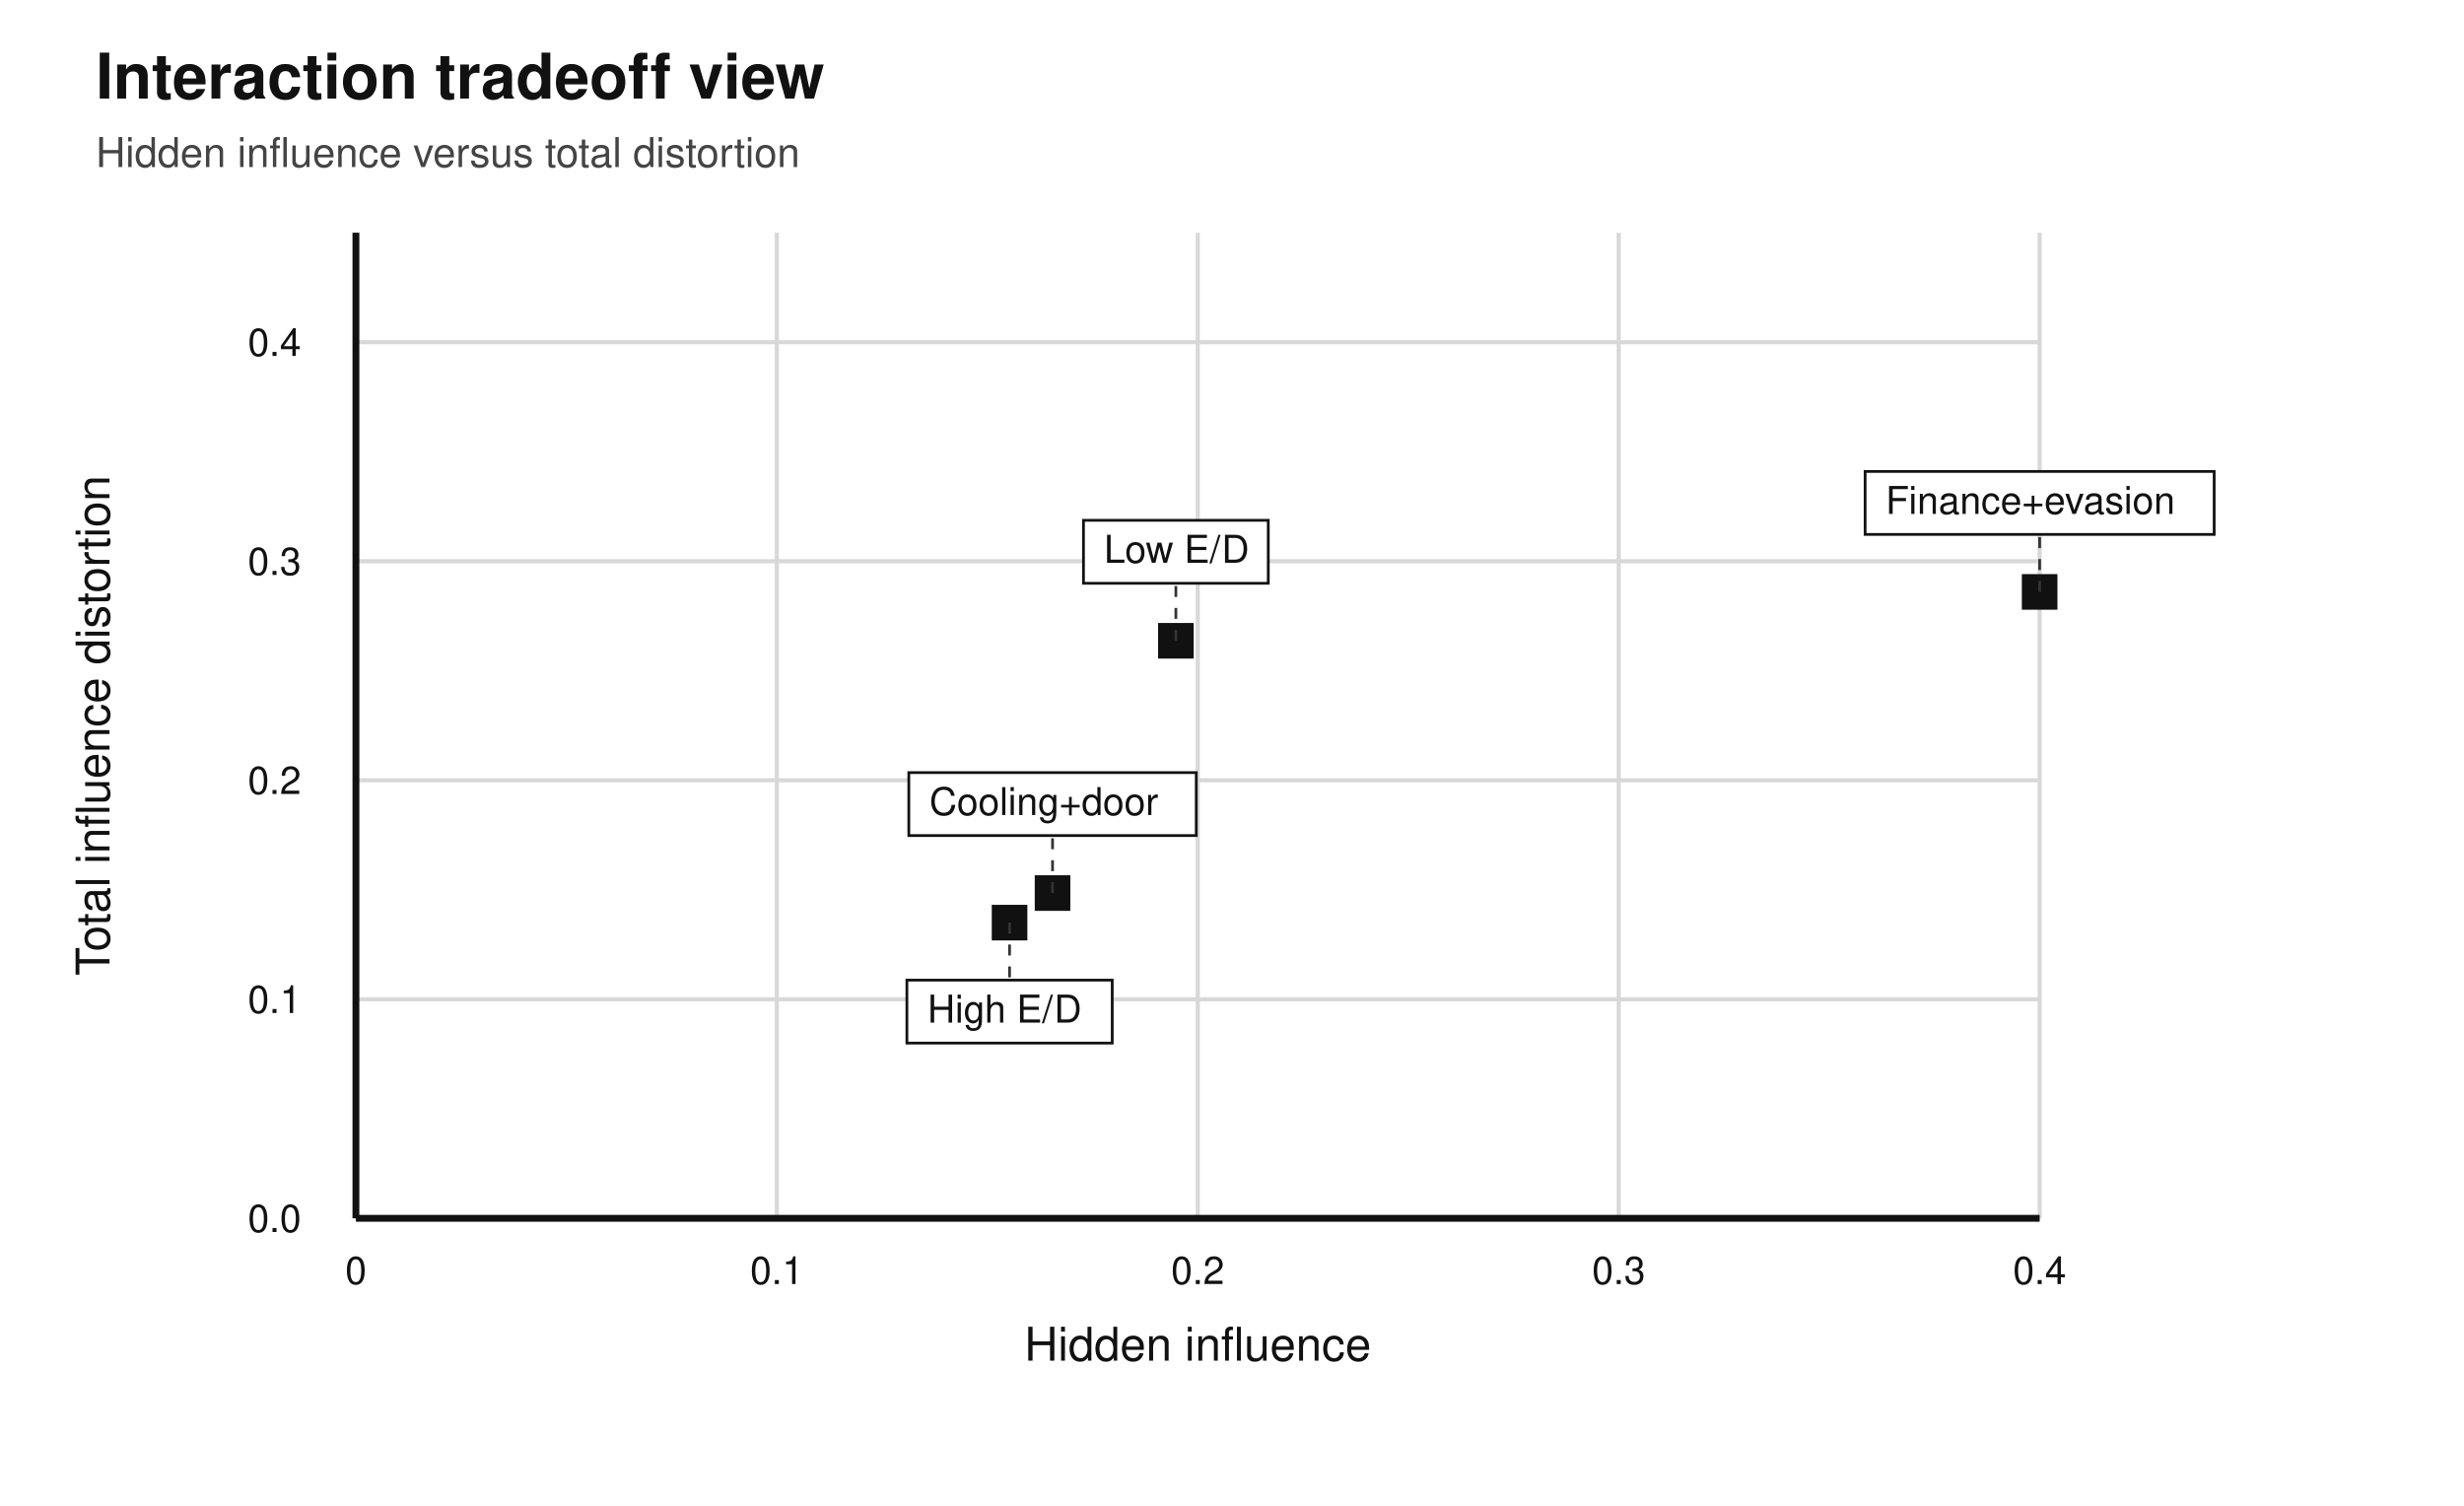
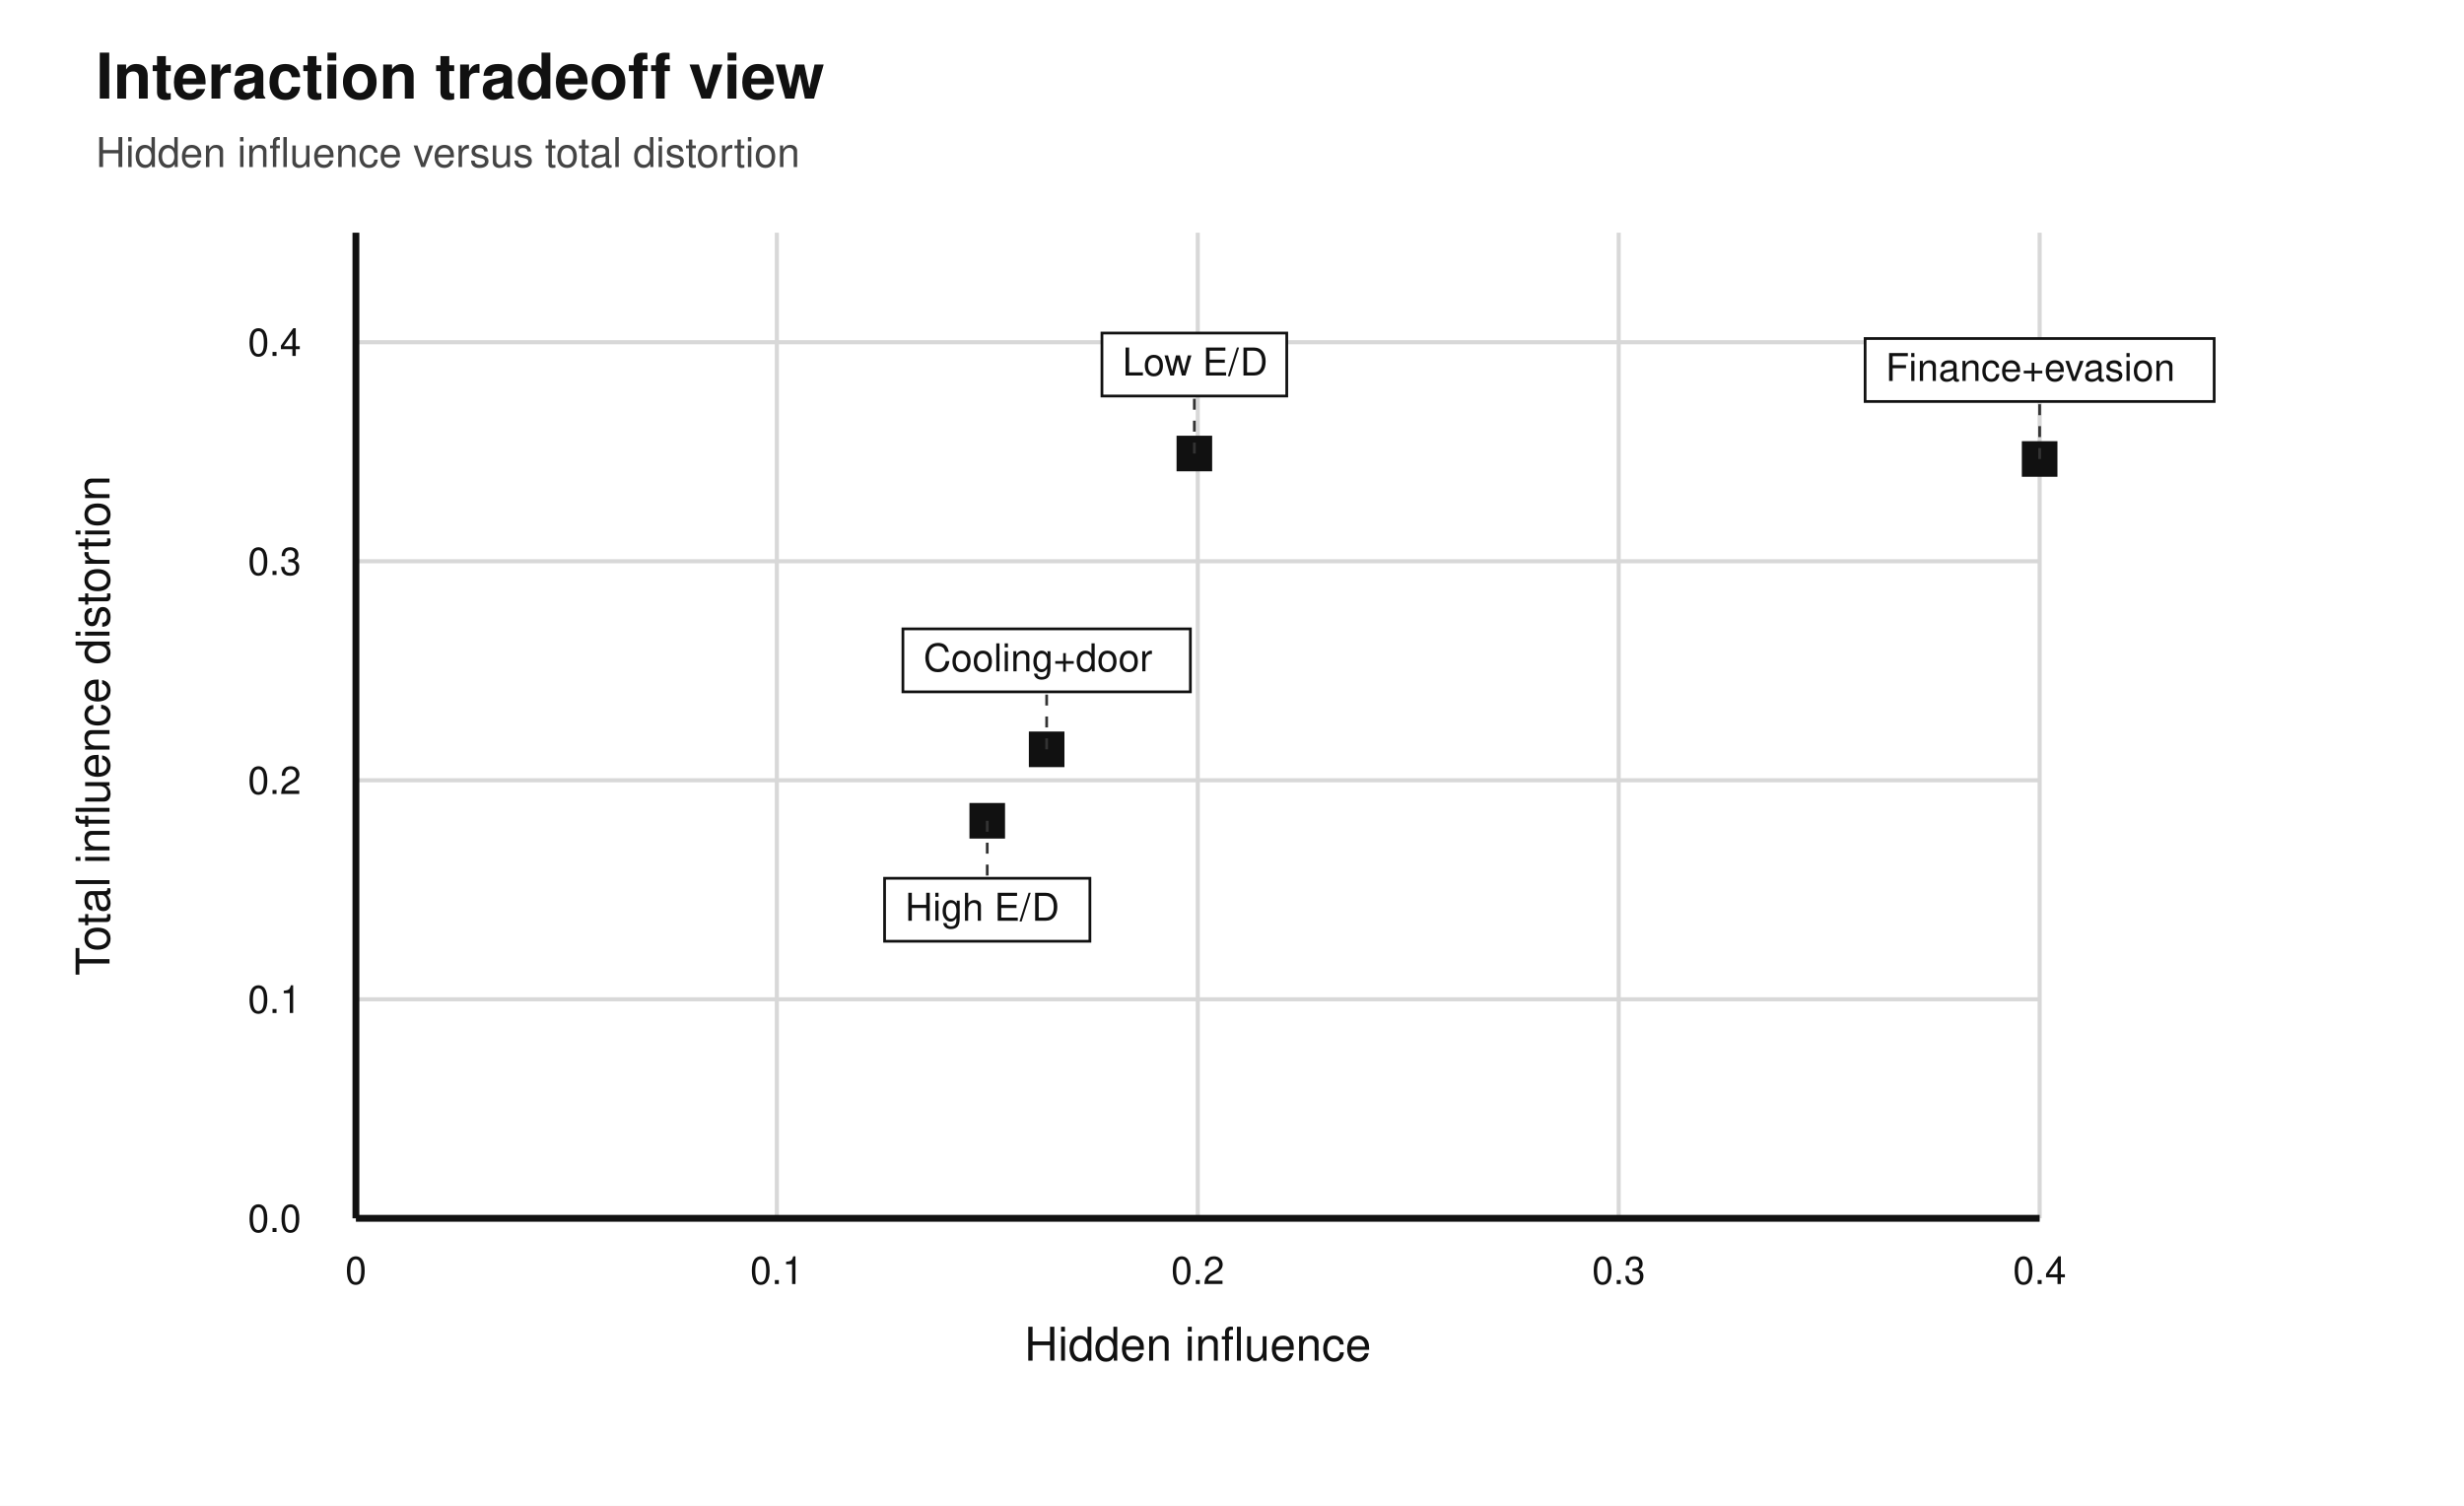
<svg xmlns="http://www.w3.org/2000/svg" width="1800px" height="1100px" viewBox="0 0 1800 1100" role="img">
  <style>
text { font-family: Helvetica, Arial, sans-serif; font-size: 34px; fill: #111; }
.title { font-size: 46px; font-weight: 700; }
.subtitle { font-size: 30px; fill: #444; }
.small, .tick, .label { font-size: 28px; }
.axis { stroke: #111; stroke-width: 5; fill: none; }
.grid { stroke: #d8d8d8; stroke-width: 3; fill: none; }
.segment, .point, .legend-swatch { stroke: #111; stroke-width: 2; }
.label-box { fill: #fff; stroke: #111; stroke-width: 2; }
.leader { stroke: #333; stroke-width: 2; fill: none; stroke-dasharray: 8 8; }
.series-primary { stroke: #111; stroke-width: 8; fill: none; }
.series-secondary { stroke: #777; stroke-width: 8; fill: none; stroke-dasharray: 24 18; }
</style>
  <rect width="100%" height="100%" fill="#fff" />
  <text x="70" y="72" text-anchor="start" class="title">Interaction tradeoff view</text>
  <text x="70" y="122" text-anchor="start" class="subtitle">Hidden influence versus total distortion</text>
  <line x1="260" y1="170" x2="260" y2="890" class="grid" />
  <text x="260" y="938" text-anchor="middle" class="tick">0</text>
  <line x1="567.5" y1="170" x2="567.5" y2="890" class="grid" />
  <text x="567.5" y="938" text-anchor="middle" class="tick">0.1</text>
  <line x1="875" y1="170" x2="875" y2="890" class="grid" />
  <text x="875" y="938" text-anchor="middle" class="tick">0.2</text>
  <line x1="1182.5" y1="170" x2="1182.5" y2="890" class="grid" />
  <text x="1182.5" y="938" text-anchor="middle" class="tick">0.3</text>
  <line x1="1490" y1="170" x2="1490" y2="890" class="grid" />
  <text x="1490" y="938" text-anchor="middle" class="tick">0.4</text>
  <line x1="260" y1="890" x2="1490" y2="890" class="grid" />
  <text x="220" y="900" text-anchor="end" class="tick">0.0</text>
  <line x1="260" y1="730" x2="1490" y2="730" class="grid" />
  <text x="220" y="740" text-anchor="end" class="tick">0.1</text>
  <line x1="260" y1="570" x2="1490" y2="570" class="grid" />
  <text x="220" y="580" text-anchor="end" class="tick">0.2</text>
  <line x1="260" y1="410" x2="1490" y2="410" class="grid" />
  <text x="220" y="420" text-anchor="end" class="tick">0.3</text>
  <line x1="260" y1="250" x2="1490" y2="250" class="grid" />
  <text x="220" y="260" text-anchor="end" class="tick">0.4</text>
  <line x1="260" y1="890" x2="1490" y2="890" class="axis" />
  <line x1="260" y1="170" x2="260" y2="890" class="axis" />
  <text x="875" y="994" text-anchor="middle">Hidden influence</text>
  <text x="80" y="530" text-anchor="middle" transform="rotate(-90 80 530)">Total influence distortion</text>
-   <rect x="847" y="456.1" width="24" height="24" fill="#111111" class="point" />
-   <rect x="725.5" y="662" width="24" height="24" fill="#111111" class="point" />
-   <rect x="1478" y="420.4" width="24" height="24" fill="#111111" class="point" />
-   <rect x="756.9" y="640.4" width="24" height="24" fill="#111111" class="point" />
-   <line x1="1490" y1="432.4" x2="1490" y2="390.4" class="leader" />
-   <line x1="859" y1="468.1" x2="859" y2="426.1" class="leader" />
-   <line x1="768.9" y1="652.4" x2="768.9" y2="610.4" class="leader" />
-   <line x1="737.5" y1="674" x2="737.5" y2="716" class="leader" />
-   <rect x="1362.5" y="344.4" width="255" height="46" fill="#ffffff" class="label-box" />
-   <text x="1377.5" y="375.4" text-anchor="start" class="label">Finance+evasion</text>
-   <rect x="791.5" y="380.1" width="135" height="46" fill="#ffffff" class="label-box" />
-   <text x="806.5" y="411.1" text-anchor="start" class="label">Low E/D</text>
-   <rect x="663.9" y="564.4" width="210" height="46" fill="#ffffff" class="label-box" />
-   <text x="678.9" y="595.4" text-anchor="start" class="label">Cooling+door</text>
-   <rect x="662.5" y="716" width="150" height="46" fill="#ffffff" class="label-box" />
-   <text x="677.5" y="747" text-anchor="start" class="label">High E/D</text>
+   <rect x="860.5" y="319.3" width="24" height="24" fill="#111111" class="point" />
+   <rect x="709.2" y="587.6" width="24" height="24" fill="#111111" class="point" />
+   <rect x="1478" y="323.3" width="24" height="24" fill="#111111" class="point" />
+   <rect x="752.6" y="535.4" width="24" height="24" fill="#111111" class="point" />
+   <line x1="872.5" y1="331.3" x2="872.5" y2="289.3" class="leader" />
+   <line x1="1490" y1="335.3" x2="1490" y2="293.3" class="leader" />
+   <line x1="764.6" y1="547.4" x2="764.6" y2="505.4" class="leader" />
+   <line x1="721.2" y1="599.6" x2="721.2" y2="641.6" class="leader" />
+   <rect x="805.0" y="243.3" width="135" height="46" fill="#ffffff" class="label-box" />
+   <text x="820.0" y="274.3" text-anchor="start" class="label">Low E/D</text>
+   <rect x="1362.5" y="247.3" width="255" height="46" fill="#ffffff" class="label-box" />
+   <text x="1377.5" y="278.3" text-anchor="start" class="label">Finance+evasion</text>
+   <rect x="659.6" y="459.4" width="210" height="46" fill="#ffffff" class="label-box" />
+   <text x="674.6" y="490.4" text-anchor="start" class="label">Cooling+door</text>
+   <rect x="646.2" y="641.6" width="150" height="46" fill="#ffffff" class="label-box" />
+   <text x="661.2" y="672.6" text-anchor="start" class="label">High E/D</text>
</svg>
